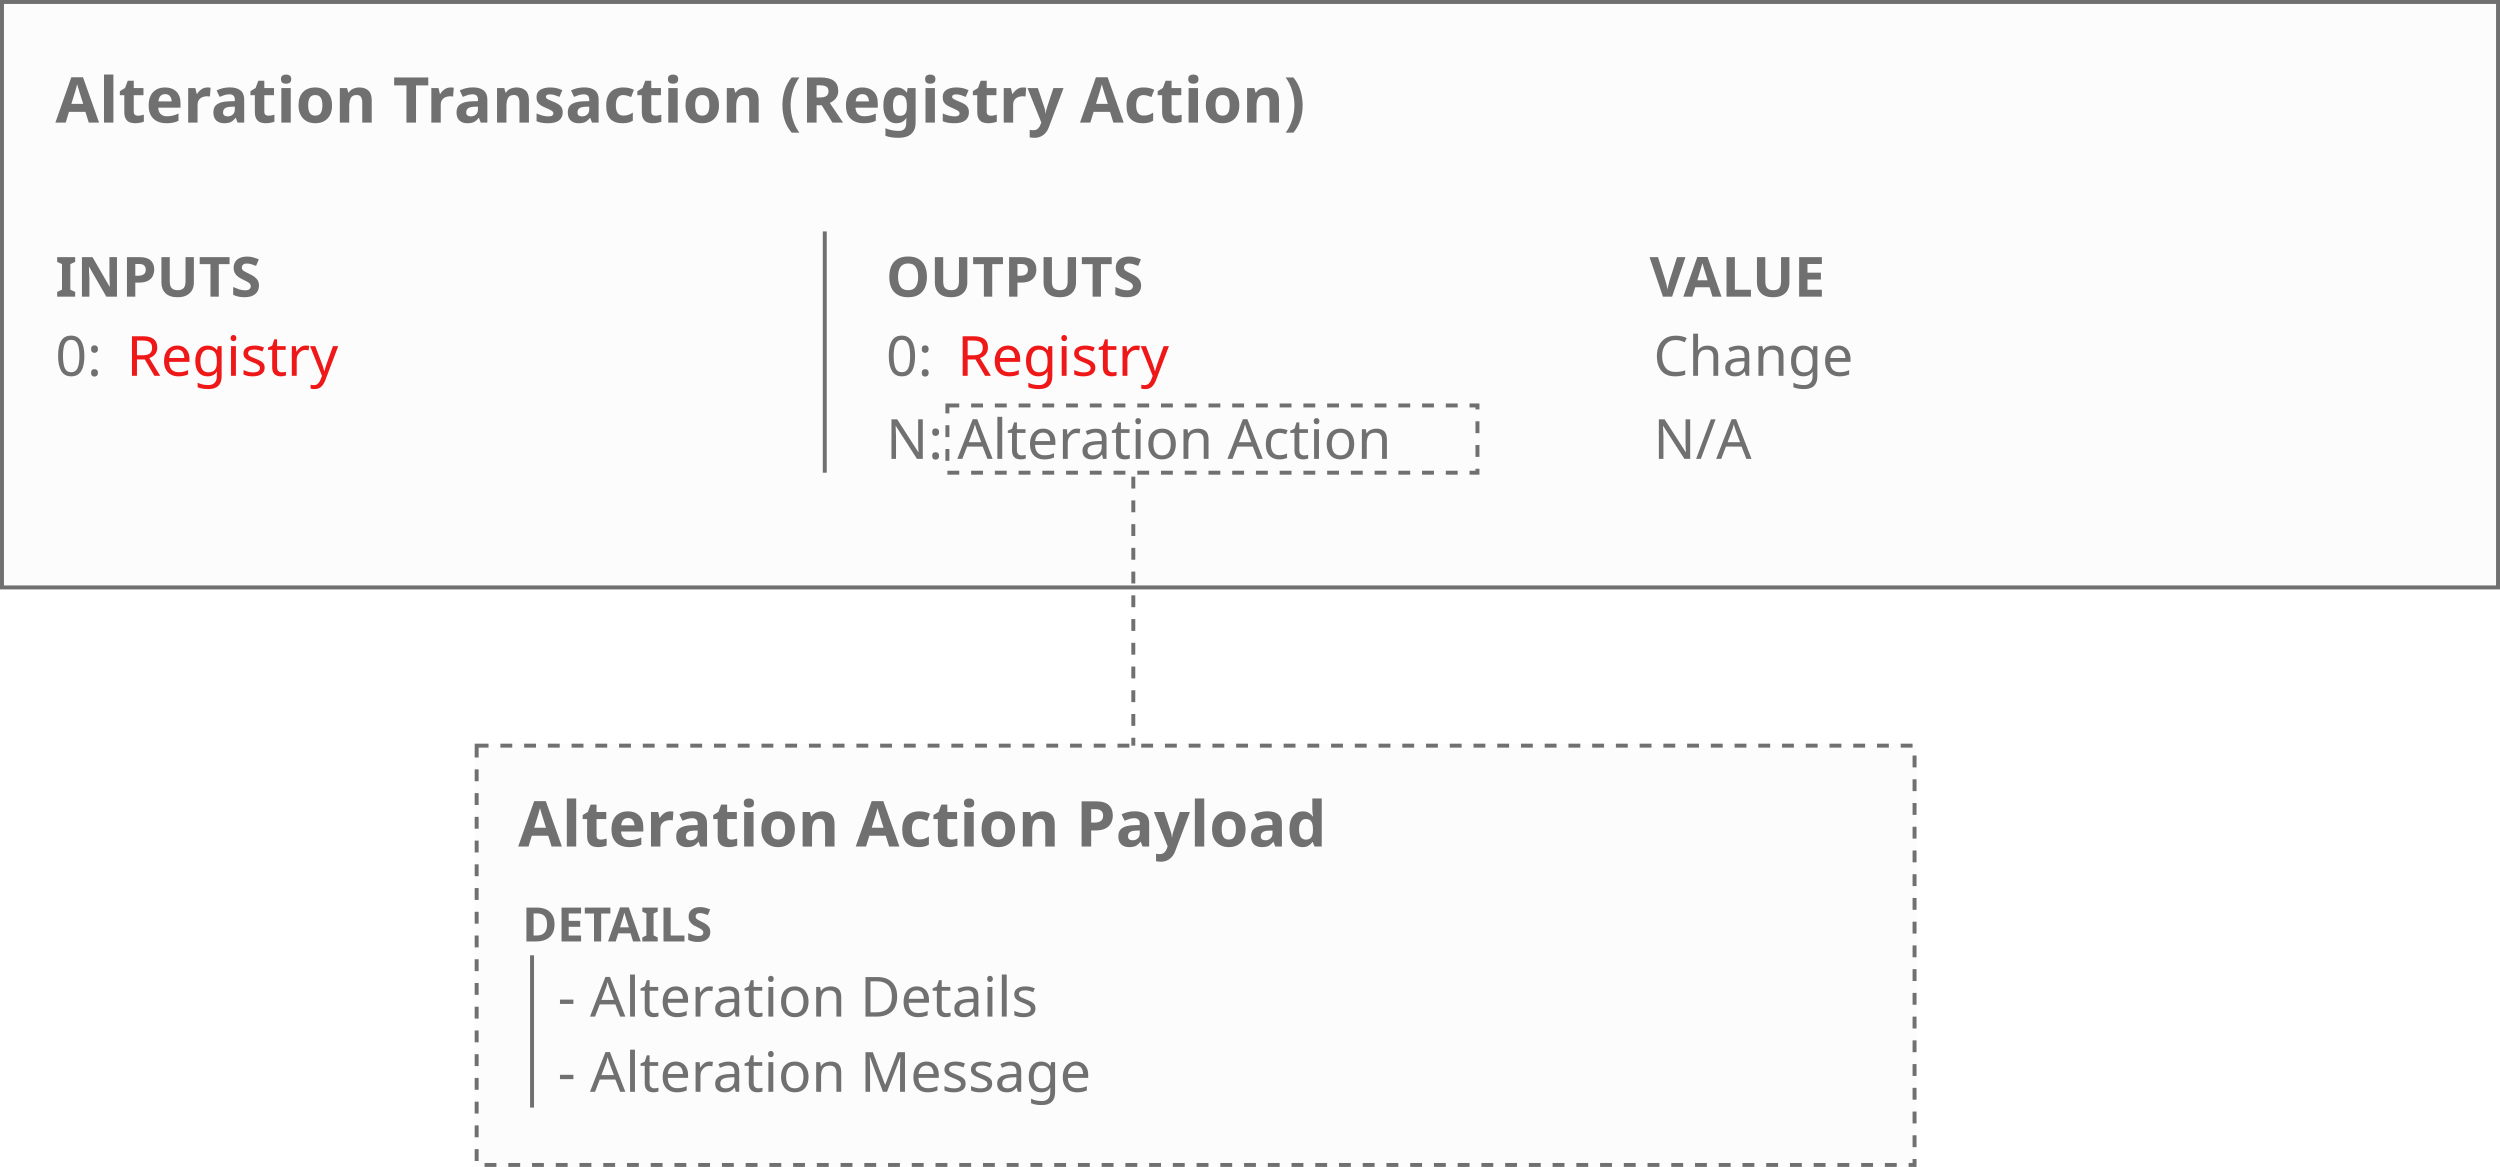
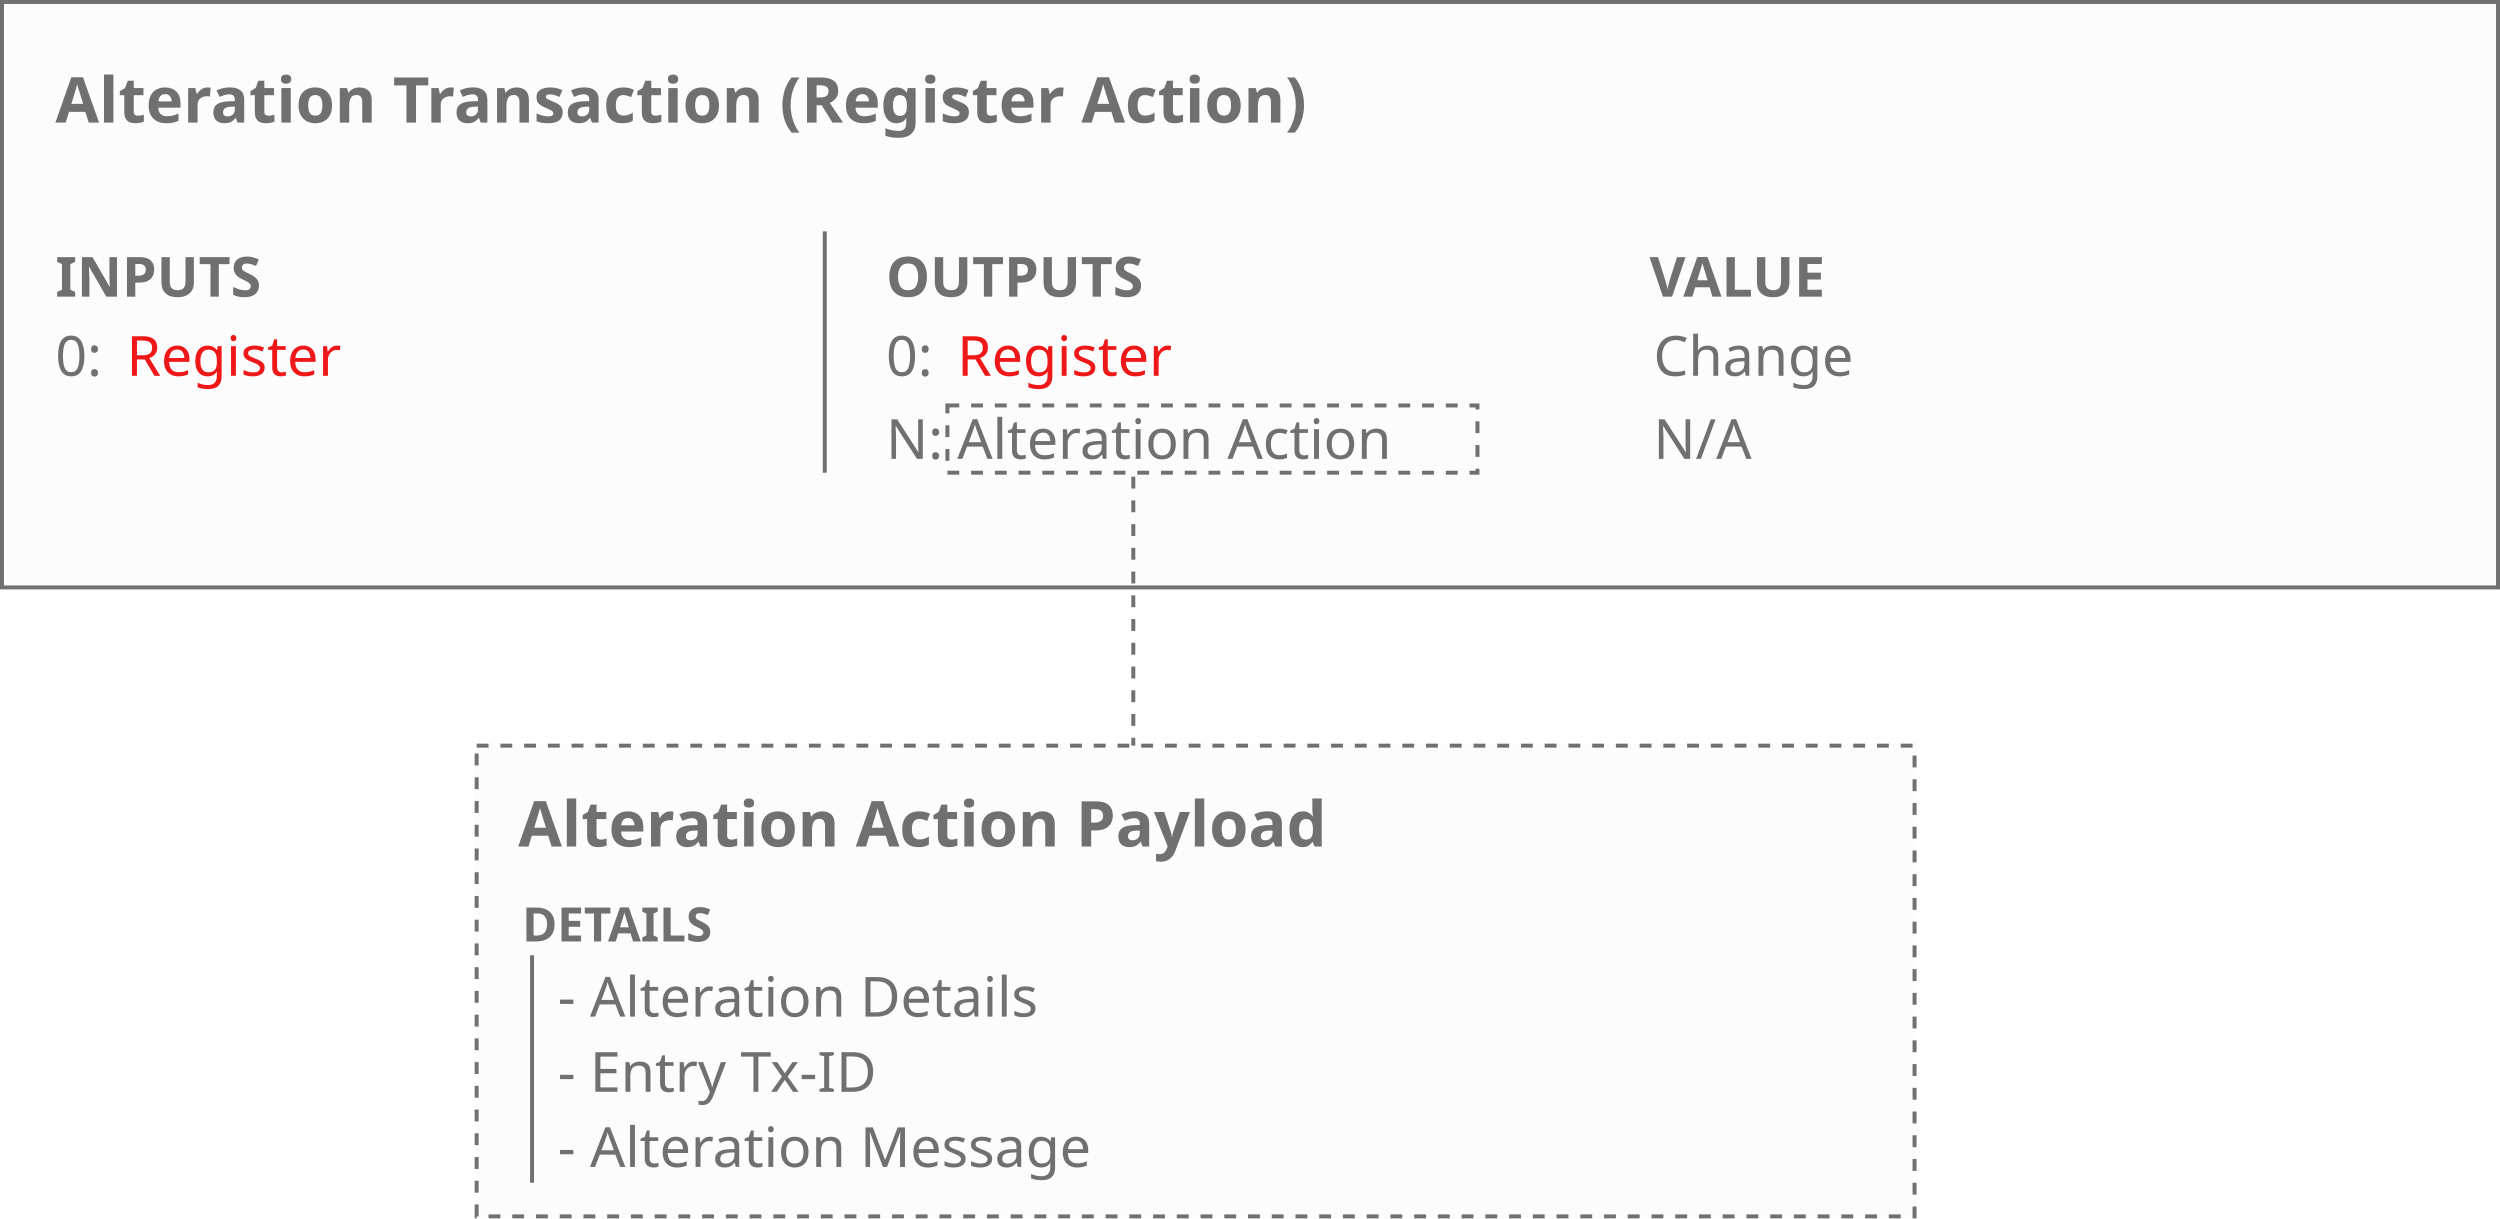
- <svg xmlns="http://www.w3.org/2000/svg" width="632" height="295" viewBox="0 0 632 295">
+ <svg xmlns="http://www.w3.org/2000/svg" width="632" height="308" viewBox="0 0 632 308">
  <g id="alteration-action" transform="translate(-14801 5702)">
    <g id="Rectangle_278" data-name="Rectangle 278" transform="translate(14921 -5514)" fill="#fcfcfc" stroke="#707070" stroke-width="1" stroke-dasharray="3">
-       <rect width="364.499" height="107" stroke="none" />
-       <rect x="0.5" y="0.5" width="363.499" height="106" fill="none" />
+       <rect width="364.499" height="120" stroke="none" />
+       <rect x="0.5" y="0.5" width="363.499" height="119" fill="none" />
    </g>
    <g id="Rectangle_279" data-name="Rectangle 279" transform="translate(14801 -5702)" fill="#fcfcfc" stroke="#707070" stroke-width="1">
      <rect width="632" height="149" stroke="none" />
      <rect x="0.5" y="0.5" width="631" height="148" fill="none" />
    </g>
-     <text id="Alteration_Transaction_Registry_Action_" data-name="Alteration Transaction (Registry Action)" transform="translate(14815 -5671)" fill="#707070" font-size="16" font-family="SegoeUI-Semibold, Segoe UI" font-weight="600">
-       <tspan x="0" y="0">Alteration Transaction (Registry Action)</tspan>
+     <text id="Alteration_Transaction_Register_Action_" data-name="Alteration Transaction (Register Action)" transform="translate(14815 -5671)" fill="#707070" font-size="16" font-family="SegoeUI-Semibold, Segoe UI" font-weight="600">
+       <tspan x="0" y="0">Alteration Transaction (Register Action)</tspan>
    </text>
    <line id="Line_332" data-name="Line 332" y2="61" transform="translate(15009.5 -5643.5)" fill="none" stroke="#707070" stroke-width="1" />
    <text id="INPUTS" transform="translate(14815 -5642)" fill="#707070" font-size="14" font-family="SegoeUI-Bold, Segoe UI" font-weight="700">
      <tspan x="0" y="15">INPUTS</tspan>
    </text>
    <text id="OUTPUTS_" data-name="OUTPUTS " transform="translate(15025 -5642)" fill="#707070" font-size="14" font-family="SegoeUI-Bold, Segoe UI" font-weight="700">
      <tspan x="0" y="15">OUTPUTS </tspan>
    </text>
    <text id="_0:_" data-name="0: " transform="translate(14815 -5607)" fill="#707070" font-size="14" font-family="SegoeUI, Segoe UI">
      <tspan x="0" y="0">0: </tspan>
    </text>
    <text id="VALUE" transform="translate(15218 -5642)" fill="#707070" font-size="14" font-family="SegoeUI-Bold, Segoe UI" font-weight="700">
      <tspan x="0" y="15">VALUE</tspan>
    </text>
    <text id="Alteration_Action_Payload" data-name="Alteration Action Payload" transform="translate(14932 -5488)" fill="#707070" font-size="16" font-family="SegoeUI-Semibold, Segoe UI" font-weight="600">
      <tspan x="0" y="0">Alteration Action Payload</tspan>
    </text>
    <line id="Line_333" data-name="Line 333" y2="68" transform="translate(15087.5 -5581.5)" fill="none" stroke="#707070" stroke-width="1" stroke-dasharray="3" />
    <text id="_0:_2" data-name="0: " transform="translate(15025 -5607)" fill="#707070" font-size="14" font-family="SegoeUI, Segoe UI">
      <tspan x="0" y="0">0: </tspan>
    </text>
    <text id="Change" transform="translate(15219 -5607)" fill="#707070" font-size="14" font-family="SegoeUI, Segoe UI">
      <tspan x="0" y="0">Change</tspan>
    </text>
-     <text id="Registry" transform="translate(14833 -5607)" fill="#ef1818" font-size="14" font-family="SegoeUI, Segoe UI">
-       <tspan x="0" y="0">Registry</tspan>
+     <text id="Register" transform="translate(14833 -5607)" fill="#ef1818" font-size="14" font-family="SegoeUI, Segoe UI">
+       <tspan x="0" y="0">Register</tspan>
    </text>
    <g id="Rectangle_280" data-name="Rectangle 280" transform="translate(15040 -5600)" fill="none" stroke="#707070" stroke-width="1" stroke-dasharray="3">
      <rect width="135" height="18" stroke="none" />
      <rect x="0.5" y="0.5" width="134" height="17" fill="none" />
    </g>
    <text id="N:_" data-name="N: " transform="translate(15025 -5586)" fill="#707070" font-size="14" font-family="SegoeUI, Segoe UI">
      <tspan x="0" y="0">N: </tspan>
    </text>
    <text id="Alteration_Action" data-name="Alteration Action" transform="translate(15043 -5586)" fill="#707070" font-size="14" font-family="SegoeUI, Segoe UI">
      <tspan x="0" y="0">Alteration Action</tspan>
    </text>
    <text id="N_A" data-name="N/A" transform="translate(15219 -5586)" fill="#707070" font-size="14" font-family="SegoeUI, Segoe UI">
      <tspan x="0" y="0">N/A</tspan>
    </text>
-     <text id="Registry-2" data-name="Registry" transform="translate(15043 -5607)" fill="#ef1818" font-size="14" font-family="SegoeUI, Segoe UI">
-       <tspan x="0" y="0">Registry</tspan>
+     <text id="Register-2" data-name="Register" transform="translate(15043 -5607)" fill="#ef1818" font-size="14" font-family="SegoeUI, Segoe UI">
+       <tspan x="0" y="0">Register</tspan>
    </text>
    <text id="DETAILS" transform="translate(14933 -5477)" fill="#707070" font-size="12" font-family="SegoeUI-Bold, Segoe UI" font-weight="700">
      <tspan x="0" y="13">DETAILS</tspan>
    </text>
-     <path id="Path_161" data-name="Path 161" d="M0,0V38.5" transform="translate(14935.5 -5460.5)" fill="none" stroke="#707070" stroke-width="1" />
-     <text id="_-_Alteration_Details_-_Alteration_Message" data-name="- Alteration Details - Alteration Message" transform="translate(14942 -5445)" fill="#707070" font-size="14" font-family="SegoeUI, Segoe UI">
+     <path id="Path_161" data-name="Path 161" d="M0,0V57.5" transform="translate(14935.5 -5460.5)" fill="none" stroke="#707070" stroke-width="1" />
+     <text id="_-_Alteration_Details_-_Entry_Tx-ID_-_Alteration_Message" data-name="- Alteration Details - Entry Tx-ID - Alteration Message" transform="translate(14942 -5445)" fill="#707070" font-size="14" font-family="SegoeUI, Segoe UI">
      <tspan x="0" y="0">- Alteration Details</tspan>
-       <tspan x="0" y="19">- Alteration Message</tspan>
+       <tspan x="0" y="19">- Entry Tx-ID</tspan>
+       <tspan x="0" y="38">- Alteration Message</tspan>
    </text>
  </g>
</svg>
